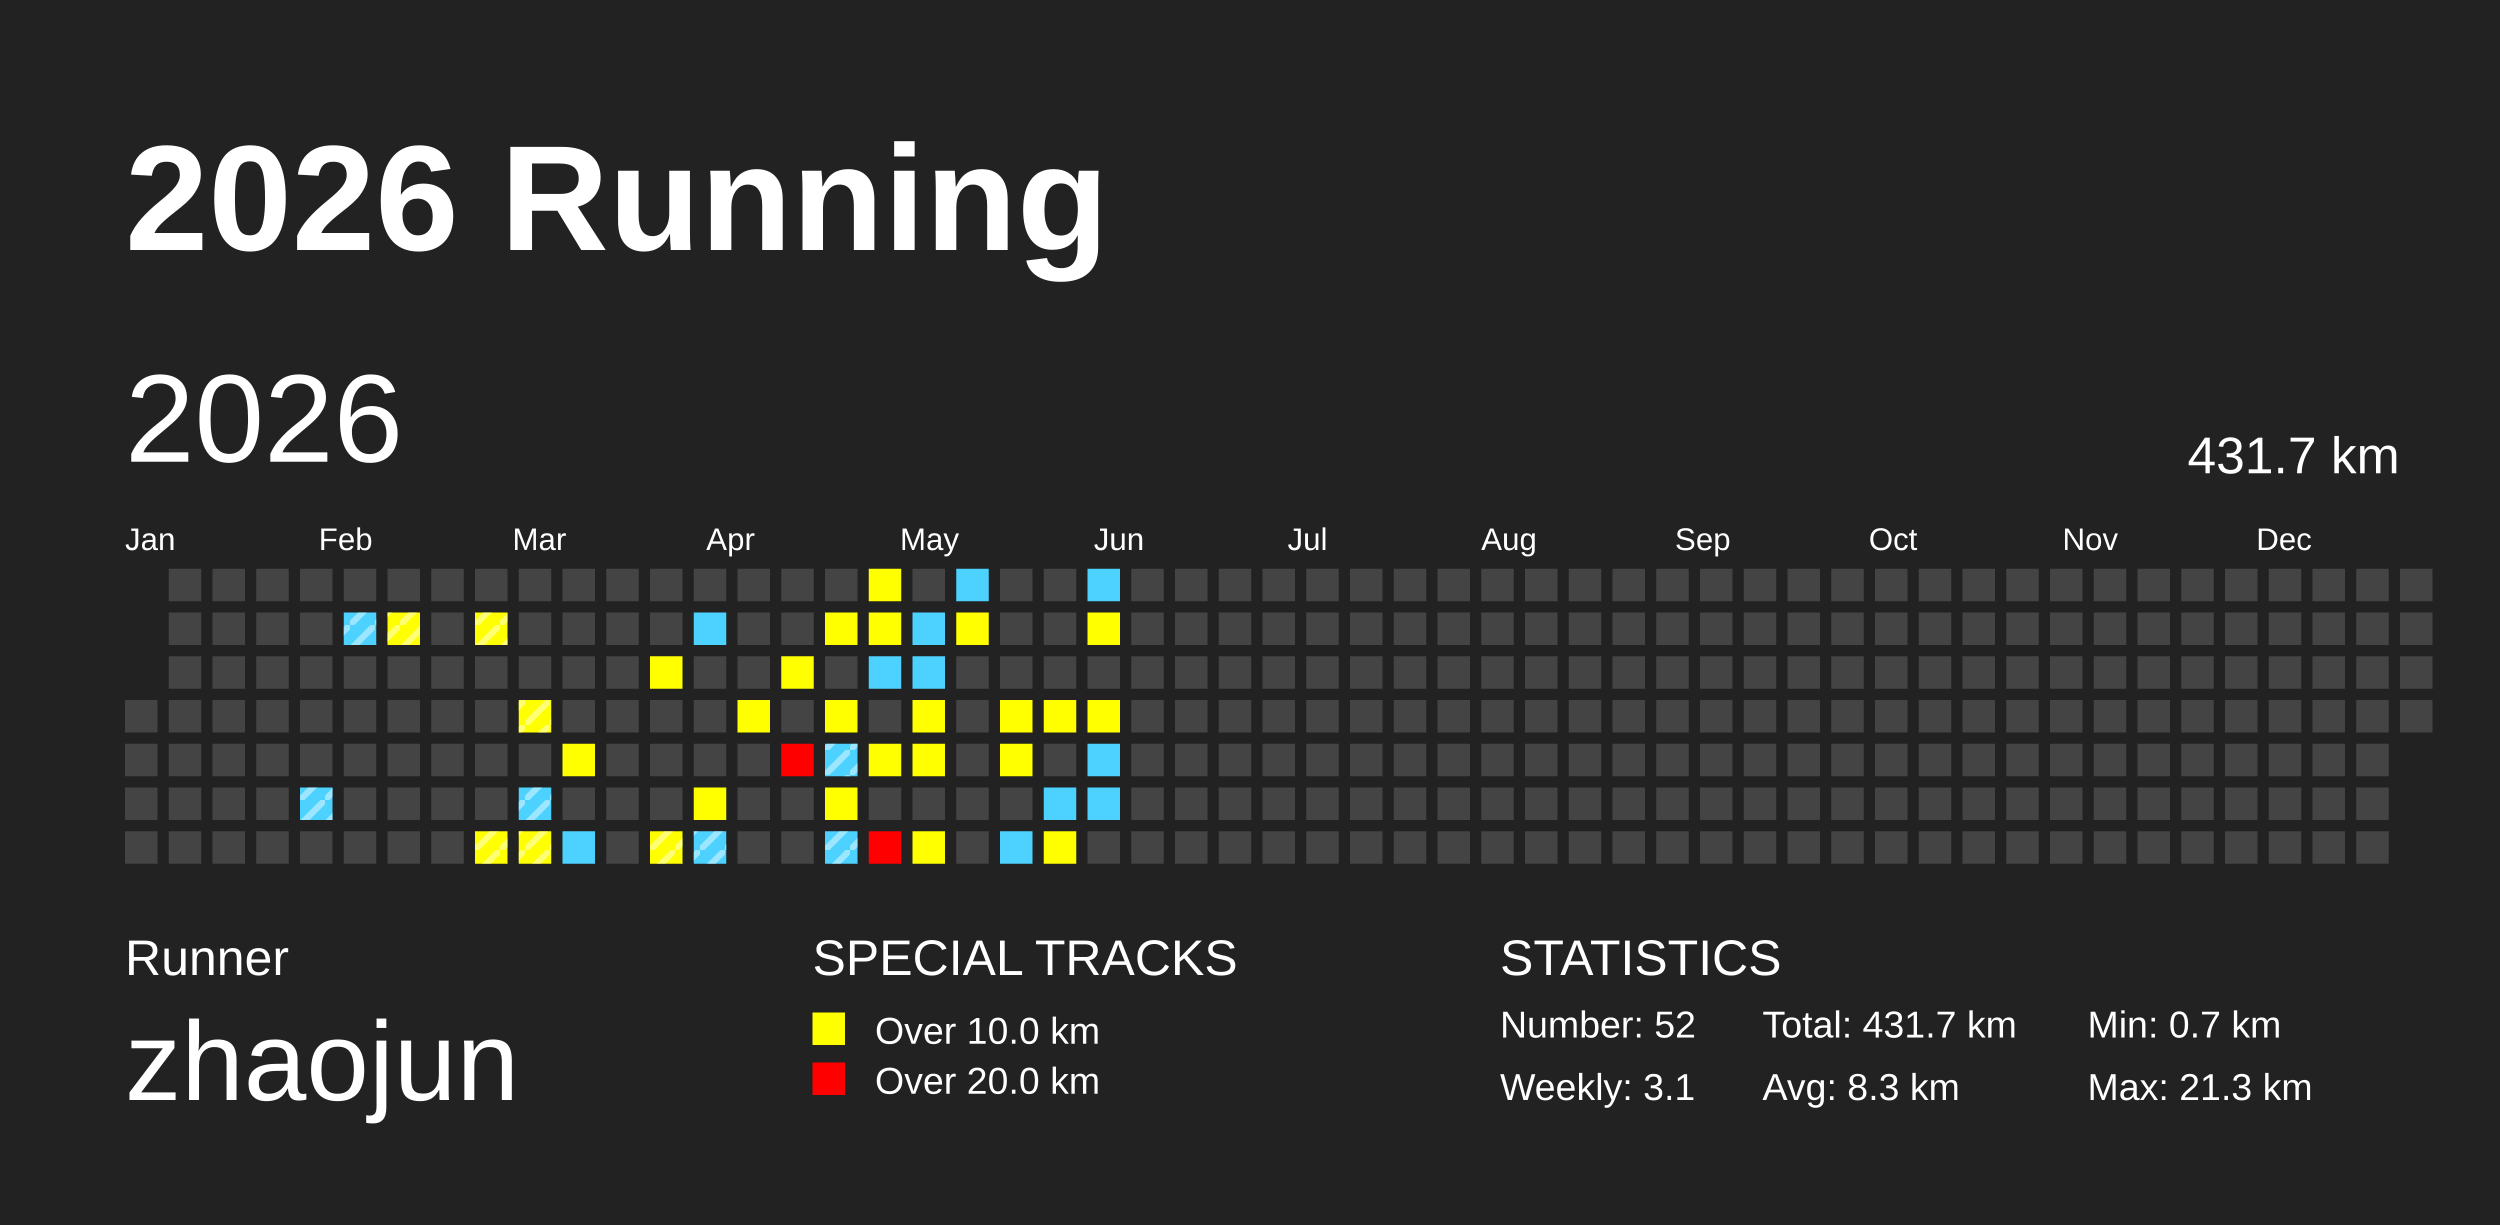
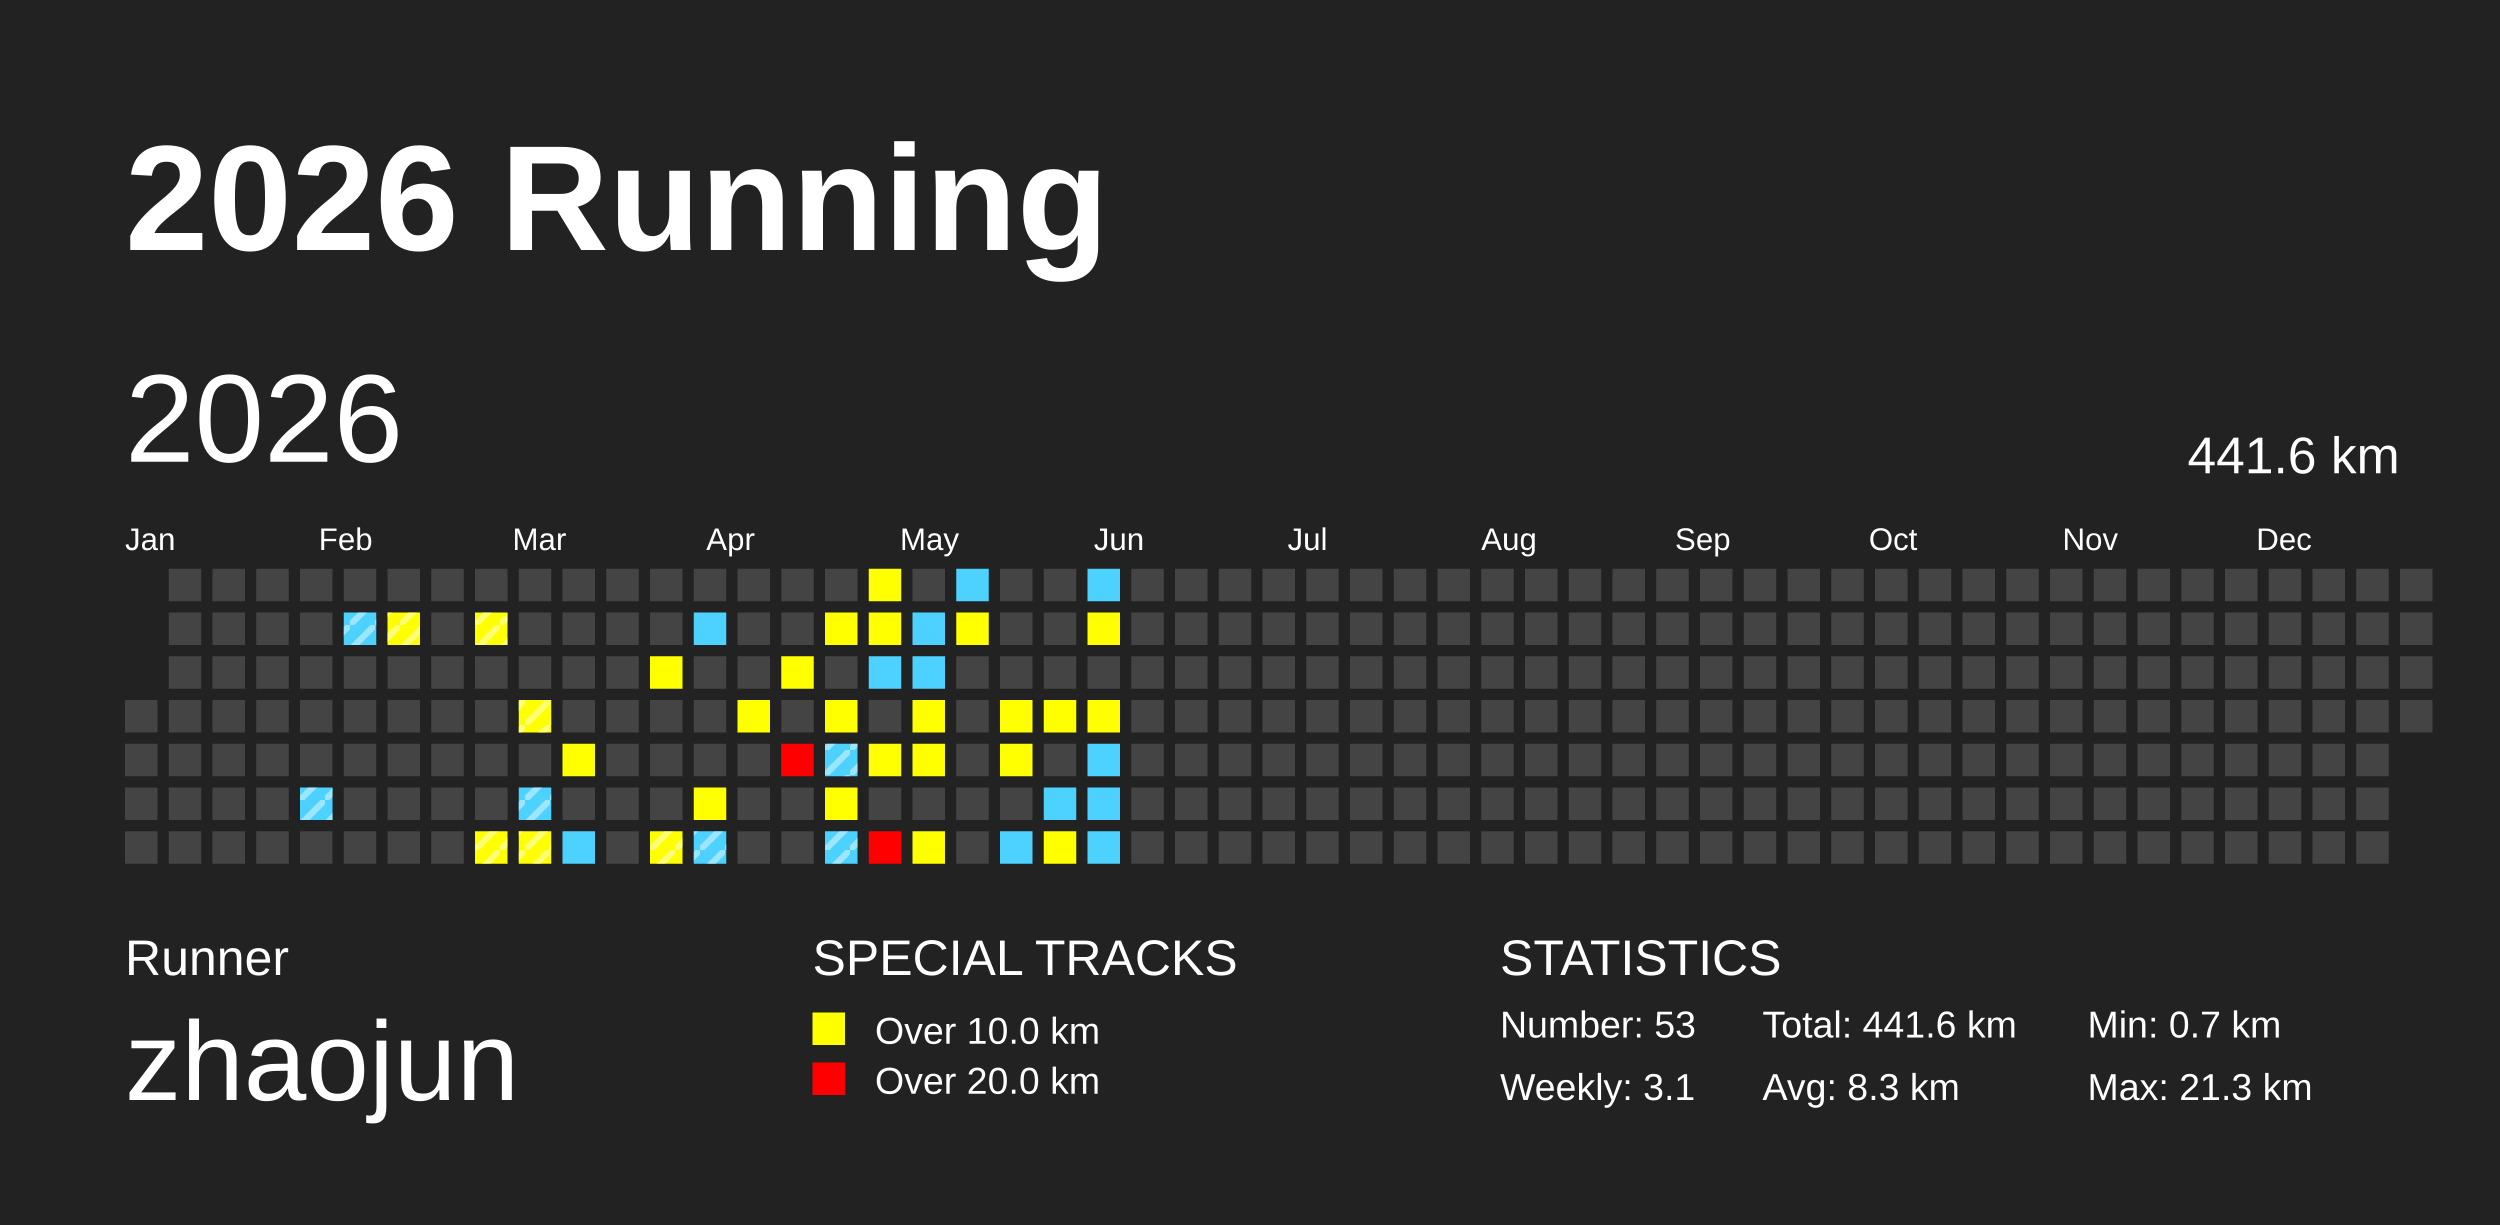
<svg xmlns="http://www.w3.org/2000/svg" baseProfile="full" height="98mm" version="1.1" viewBox="0,0,200,98" width="200mm">
  <defs>
    <pattern height="2" id="indoor-stripe" patternUnits="userSpaceOnUse" width="2">
      <line stroke="white" stroke-opacity="0.45" stroke-width="0.5" x1="0" x2="2" y1="2" y2="0" />
    </pattern>
  </defs>
  <rect fill="#222222" height="98" width="200" x="0" y="0" />
  <text fill="#FFFFFF" style="font-size:12px; font-family:Arial; font-weight:bold;" x="10" y="20">2026 Running</text>
  <text fill="#FFFFFF" style="font-size:4px; font-family:Arial" x="10" y="78">Runner</text>
  <text fill="#FFFFFF" style="font-size:9px; font-family:Arial" x="10" y="88">zhaojun</text>
  <text fill="#FFFFFF" style="font-size:4px; font-family:Arial" x="65" y="78">SPECIAL TRACKS</text>
  <rect fill="yellow" height="2.6" width="2.6" x="65" y="81" />
  <text fill="#FFFFFF" style="font-size:3px; font-family:Arial" x="70" y="83.5">Over 10.0 km</text>
  <rect fill="red" height="2.6" width="2.6" x="65" y="85" />
  <text fill="#FFFFFF" style="font-size:3px; font-family:Arial" x="70" y="87.5">Over 20.0 km</text>
  <text fill="#FFFFFF" style="font-size:4px; font-family:Arial" x="120" y="78">STATISTICS</text>
-   <text fill="#FFFFFF" style="font-size:3px; font-family:Arial" x="120" y="83">Number: 52</text>
+   <text fill="#FFFFFF" style="font-size:3px; font-family:Arial" x="120" y="83">Number: 53</text>
  <text fill="#FFFFFF" style="font-size:3px; font-family:Arial" x="120" y="88">Weekly: 3.1</text>
-   <text fill="#FFFFFF" style="font-size:3px; font-family:Arial" x="141" y="83">Total: 431.7 km</text>
+   <text fill="#FFFFFF" style="font-size:3px; font-family:Arial" x="141" y="83">Total: 441.6 km</text>
  <text fill="#FFFFFF" style="font-size:3px; font-family:Arial" x="141" y="88">Avg: 8.3 km</text>
  <text fill="#FFFFFF" style="font-size:3px; font-family:Arial" x="167" y="83">Min: 0.7 km</text>
  <text fill="#FFFFFF" style="font-size:3px; font-family:Arial" x="167" y="88">Max: 21.3 km</text>
  <text dominant-baseline="hanging" fill="#FFFFFF" style="font-size:10.0px; font-family:Arial;" x="10" y="30">2026</text>
-   <text dominant-baseline="hanging" fill="#FFFFFF" style="font-size:4.125px; font-family:Arial;" x="175" y="35">431.7 km</text>
+   <text dominant-baseline="hanging" fill="#FFFFFF" style="font-size:4.125px; font-family:Arial;" x="175" y="35">441.6 km</text>
  <text fill="#FFFFFF" style="font-size:2.5px; font-family:Arial" x="10.0" y="44">Jan</text>
  <text fill="#FFFFFF" style="font-size:2.5px; font-family:Arial" x="25.5" y="44">Feb</text>
  <text fill="#FFFFFF" style="font-size:2.5px; font-family:Arial" x="41.0" y="44">Mar</text>
  <text fill="#FFFFFF" style="font-size:2.5px; font-family:Arial" x="56.5" y="44">Apr</text>
  <text fill="#FFFFFF" style="font-size:2.5px; font-family:Arial" x="72.0" y="44">May</text>
  <text fill="#FFFFFF" style="font-size:2.5px; font-family:Arial" x="87.5" y="44">Jun</text>
  <text fill="#FFFFFF" style="font-size:2.5px; font-family:Arial" x="103.0" y="44">Jul</text>
  <text fill="#FFFFFF" style="font-size:2.5px; font-family:Arial" x="118.5" y="44">Aug</text>
  <text fill="#FFFFFF" style="font-size:2.5px; font-family:Arial" x="134.0" y="44">Sep</text>
  <text fill="#FFFFFF" style="font-size:2.5px; font-family:Arial" x="149.5" y="44">Oct</text>
  <text fill="#FFFFFF" style="font-size:2.5px; font-family:Arial" x="165.0" y="44">Nov</text>
  <text fill="#FFFFFF" style="font-size:2.5px; font-family:Arial" x="180.5" y="44">Dec</text>
  <rect fill="#444444" height="2.6" width="2.6" x="10.0" y="56.0" />
  <rect fill="#444444" height="2.6" width="2.6" x="10.0" y="59.5" />
  <rect fill="#444444" height="2.6" width="2.6" x="10.0" y="63.0" />
  <rect fill="#444444" height="2.6" width="2.6" x="10.0" y="66.5" />
  <rect fill="#444444" height="2.6" width="2.6" x="13.5" y="45.5" />
  <rect fill="#444444" height="2.6" width="2.6" x="13.5" y="49.0" />
  <rect fill="#444444" height="2.6" width="2.6" x="13.5" y="52.5" />
  <rect fill="#444444" height="2.6" width="2.6" x="13.5" y="56.0" />
  <rect fill="#444444" height="2.6" width="2.6" x="13.5" y="59.5" />
  <rect fill="#444444" height="2.6" width="2.6" x="13.5" y="63.0" />
  <rect fill="#444444" height="2.6" width="2.6" x="13.5" y="66.5" />
  <rect fill="#444444" height="2.6" width="2.6" x="17.0" y="45.5" />
  <rect fill="#444444" height="2.6" width="2.6" x="17.0" y="49.0" />
  <rect fill="#444444" height="2.6" width="2.6" x="17.0" y="52.5" />
  <rect fill="#444444" height="2.6" width="2.6" x="17.0" y="56.0" />
  <rect fill="#444444" height="2.6" width="2.6" x="17.0" y="59.5" />
  <rect fill="#444444" height="2.6" width="2.6" x="17.0" y="63.0" />
  <rect fill="#444444" height="2.6" width="2.6" x="17.0" y="66.5" />
  <rect fill="#444444" height="2.6" width="2.6" x="20.5" y="45.5" />
  <rect fill="#444444" height="2.6" width="2.6" x="20.5" y="49.0" />
  <rect fill="#444444" height="2.6" width="2.6" x="20.5" y="52.5" />
  <rect fill="#444444" height="2.6" width="2.6" x="20.5" y="56.0" />
  <rect fill="#444444" height="2.6" width="2.6" x="20.5" y="59.5" />
  <rect fill="#444444" height="2.6" width="2.6" x="20.5" y="63.0" />
  <rect fill="#444444" height="2.6" width="2.6" x="20.5" y="66.5" />
  <rect fill="#444444" height="2.6" width="2.6" x="24.0" y="45.5" />
  <rect fill="#444444" height="2.6" width="2.6" x="24.0" y="49.0" />
  <rect fill="#444444" height="2.6" width="2.6" x="24.0" y="52.5" />
  <rect fill="#444444" height="2.6" width="2.6" x="24.0" y="56.0" />
  <rect fill="#444444" height="2.6" width="2.6" x="24.0" y="59.5" />
  <rect fill="#4dd2ff" height="2.6" width="2.6" x="24.0" y="63.0" />
  <rect fill="url(#indoor-stripe)" height="2.6" style="pointer-events: none;" width="2.6" x="24.0" y="63.0" />
  <rect fill="#444444" height="2.6" width="2.6" x="24.0" y="66.5" />
  <rect fill="#444444" height="2.6" width="2.6" x="27.5" y="45.5" />
  <rect fill="#4dd2ff" height="2.6" width="2.6" x="27.5" y="49.0" />
  <rect fill="url(#indoor-stripe)" height="2.6" style="pointer-events: none;" width="2.6" x="27.5" y="49.0" />
  <rect fill="#444444" height="2.6" width="2.6" x="27.5" y="52.5" />
  <rect fill="#444444" height="2.6" width="2.6" x="27.5" y="56.0" />
  <rect fill="#444444" height="2.6" width="2.6" x="27.5" y="59.5" />
  <rect fill="#444444" height="2.6" width="2.6" x="27.5" y="63.0" />
  <rect fill="#444444" height="2.6" width="2.6" x="27.5" y="66.5" />
  <rect fill="#444444" height="2.6" width="2.6" x="31.0" y="45.5" />
  <rect fill="yellow" height="2.6" width="2.6" x="31.0" y="49.0" />
  <rect fill="url(#indoor-stripe)" height="2.6" style="pointer-events: none;" width="2.6" x="31.0" y="49.0" />
  <rect fill="#444444" height="2.6" width="2.6" x="31.0" y="52.5" />
  <rect fill="#444444" height="2.6" width="2.6" x="31.0" y="56.0" />
  <rect fill="#444444" height="2.6" width="2.6" x="31.0" y="59.5" />
  <rect fill="#444444" height="2.6" width="2.6" x="31.0" y="63.0" />
  <rect fill="#444444" height="2.6" width="2.6" x="31.0" y="66.5" />
  <rect fill="#444444" height="2.6" width="2.6" x="34.5" y="45.5" />
  <rect fill="#444444" height="2.6" width="2.6" x="34.5" y="49.0" />
  <rect fill="#444444" height="2.6" width="2.6" x="34.5" y="52.5" />
  <rect fill="#444444" height="2.6" width="2.6" x="34.5" y="56.0" />
  <rect fill="#444444" height="2.6" width="2.6" x="34.5" y="59.5" />
  <rect fill="#444444" height="2.6" width="2.6" x="34.5" y="63.0" />
  <rect fill="#444444" height="2.6" width="2.6" x="34.5" y="66.5" />
  <rect fill="#444444" height="2.6" width="2.6" x="38.0" y="45.5" />
  <rect fill="yellow" height="2.6" width="2.6" x="38.0" y="49.0" />
  <rect fill="url(#indoor-stripe)" height="2.6" style="pointer-events: none;" width="2.6" x="38.0" y="49.0" />
  <rect fill="#444444" height="2.6" width="2.6" x="38.0" y="52.5" />
  <rect fill="#444444" height="2.6" width="2.6" x="38.0" y="56.0" />
  <rect fill="#444444" height="2.6" width="2.6" x="38.0" y="59.5" />
  <rect fill="#444444" height="2.6" width="2.6" x="38.0" y="63.0" />
  <rect fill="yellow" height="2.6" width="2.6" x="38.0" y="66.5" />
  <rect fill="url(#indoor-stripe)" height="2.6" style="pointer-events: none;" width="2.6" x="38.0" y="66.5" />
  <rect fill="#444444" height="2.6" width="2.6" x="41.5" y="45.5" />
  <rect fill="#444444" height="2.6" width="2.6" x="41.5" y="49.0" />
  <rect fill="#444444" height="2.6" width="2.6" x="41.5" y="52.5" />
  <rect fill="yellow" height="2.6" width="2.6" x="41.5" y="56.0" />
  <rect fill="url(#indoor-stripe)" height="2.6" style="pointer-events: none;" width="2.6" x="41.5" y="56.0" />
  <rect fill="#444444" height="2.6" width="2.6" x="41.5" y="59.5" />
  <rect fill="#4dd2ff" height="2.6" width="2.6" x="41.5" y="63.0" />
  <rect fill="url(#indoor-stripe)" height="2.6" style="pointer-events: none;" width="2.6" x="41.5" y="63.0" />
  <rect fill="yellow" height="2.6" width="2.6" x="41.5" y="66.5" />
  <rect fill="url(#indoor-stripe)" height="2.6" style="pointer-events: none;" width="2.6" x="41.5" y="66.5" />
  <rect fill="#444444" height="2.6" width="2.6" x="45.0" y="45.5" />
  <rect fill="#444444" height="2.6" width="2.6" x="45.0" y="49.0" />
  <rect fill="#444444" height="2.6" width="2.6" x="45.0" y="52.5" />
  <rect fill="#444444" height="2.6" width="2.6" x="45.0" y="56.0" />
  <rect fill="yellow" height="2.6" width="2.6" x="45.0" y="59.5" />
  <rect fill="#444444" height="2.6" width="2.6" x="45.0" y="63.0" />
  <rect fill="#4dd2ff" height="2.6" width="2.6" x="45.0" y="66.5" />
  <rect fill="#444444" height="2.6" width="2.6" x="48.5" y="45.5" />
  <rect fill="#444444" height="2.6" width="2.6" x="48.5" y="49.0" />
  <rect fill="#444444" height="2.6" width="2.6" x="48.5" y="52.5" />
  <rect fill="#444444" height="2.6" width="2.6" x="48.5" y="56.0" />
  <rect fill="#444444" height="2.6" width="2.6" x="48.5" y="59.5" />
  <rect fill="#444444" height="2.6" width="2.6" x="48.5" y="63.0" />
  <rect fill="#444444" height="2.6" width="2.6" x="48.5" y="66.5" />
  <rect fill="#444444" height="2.6" width="2.6" x="52.0" y="45.5" />
  <rect fill="#444444" height="2.6" width="2.6" x="52.0" y="49.0" />
  <rect fill="yellow" height="2.6" width="2.6" x="52.0" y="52.5" />
  <rect fill="#444444" height="2.6" width="2.6" x="52.0" y="56.0" />
  <rect fill="#444444" height="2.6" width="2.6" x="52.0" y="59.5" />
  <rect fill="#444444" height="2.6" width="2.6" x="52.0" y="63.0" />
  <rect fill="yellow" height="2.6" width="2.6" x="52.0" y="66.5" />
  <rect fill="url(#indoor-stripe)" height="2.6" style="pointer-events: none;" width="2.6" x="52.0" y="66.5" />
  <rect fill="#444444" height="2.6" width="2.6" x="55.5" y="45.5" />
  <rect fill="#4dd2ff" height="2.6" width="2.6" x="55.5" y="49.0" />
  <rect fill="#444444" height="2.6" width="2.6" x="55.5" y="52.5" />
  <rect fill="#444444" height="2.6" width="2.6" x="55.5" y="56.0" />
  <rect fill="#444444" height="2.6" width="2.6" x="55.5" y="59.5" />
  <rect fill="yellow" height="2.6" width="2.6" x="55.5" y="63.0" />
  <rect fill="#4dd2ff" height="2.6" width="2.6" x="55.5" y="66.5" />
  <rect fill="url(#indoor-stripe)" height="2.6" style="pointer-events: none;" width="2.6" x="55.5" y="66.5" />
  <rect fill="#444444" height="2.6" width="2.6" x="59.0" y="45.5" />
  <rect fill="#444444" height="2.6" width="2.6" x="59.0" y="49.0" />
  <rect fill="#444444" height="2.6" width="2.6" x="59.0" y="52.5" />
  <rect fill="yellow" height="2.6" width="2.6" x="59.0" y="56.0" />
  <rect fill="#444444" height="2.6" width="2.6" x="59.0" y="59.5" />
  <rect fill="#444444" height="2.6" width="2.6" x="59.0" y="63.0" />
  <rect fill="#444444" height="2.6" width="2.6" x="59.0" y="66.5" />
  <rect fill="#444444" height="2.6" width="2.6" x="62.5" y="45.5" />
  <rect fill="#444444" height="2.6" width="2.6" x="62.5" y="49.0" />
  <rect fill="yellow" height="2.6" width="2.6" x="62.5" y="52.5" />
  <rect fill="#444444" height="2.6" width="2.6" x="62.5" y="56.0" />
  <rect fill="red" height="2.6" width="2.6" x="62.5" y="59.5" />
  <rect fill="#444444" height="2.6" width="2.6" x="62.5" y="63.0" />
  <rect fill="#444444" height="2.6" width="2.6" x="62.5" y="66.5" />
  <rect fill="#444444" height="2.6" width="2.6" x="66.0" y="45.5" />
  <rect fill="yellow" height="2.6" width="2.6" x="66.0" y="49.0" />
  <rect fill="#444444" height="2.6" width="2.6" x="66.0" y="52.5" />
  <rect fill="yellow" height="2.6" width="2.6" x="66.0" y="56.0" />
  <rect fill="#4dd2ff" height="2.6" width="2.6" x="66.0" y="59.5" />
  <rect fill="url(#indoor-stripe)" height="2.6" style="pointer-events: none;" width="2.6" x="66.0" y="59.5" />
  <rect fill="yellow" height="2.6" width="2.6" x="66.0" y="63.0" />
  <rect fill="#4dd2ff" height="2.6" width="2.6" x="66.0" y="66.5" />
  <rect fill="url(#indoor-stripe)" height="2.6" style="pointer-events: none;" width="2.6" x="66.0" y="66.5" />
  <rect fill="yellow" height="2.6" width="2.6" x="69.5" y="45.5" />
  <rect fill="yellow" height="2.6" width="2.6" x="69.5" y="49.0" />
  <rect fill="#4dd2ff" height="2.6" width="2.6" x="69.5" y="52.5" />
  <rect fill="#444444" height="2.6" width="2.6" x="69.5" y="56.0" />
  <rect fill="yellow" height="2.6" width="2.6" x="69.5" y="59.5" />
  <rect fill="#444444" height="2.6" width="2.6" x="69.5" y="63.0" />
  <rect fill="red" height="2.6" width="2.6" x="69.5" y="66.5" />
  <rect fill="#444444" height="2.6" width="2.6" x="73.0" y="45.5" />
  <rect fill="#4dd2ff" height="2.6" width="2.6" x="73.0" y="49.0" />
  <rect fill="#4dd2ff" height="2.6" width="2.6" x="73.0" y="52.5" />
  <rect fill="yellow" height="2.6" width="2.6" x="73.0" y="56.0" />
  <rect fill="yellow" height="2.6" width="2.6" x="73.0" y="59.5" />
  <rect fill="#444444" height="2.6" width="2.6" x="73.0" y="63.0" />
  <rect fill="yellow" height="2.6" width="2.6" x="73.0" y="66.5" />
  <rect fill="#4dd2ff" height="2.6" width="2.6" x="76.5" y="45.5" />
  <rect fill="yellow" height="2.6" width="2.6" x="76.5" y="49.0" />
  <rect fill="#444444" height="2.6" width="2.6" x="76.5" y="52.5" />
  <rect fill="#444444" height="2.6" width="2.6" x="76.5" y="56.0" />
  <rect fill="#444444" height="2.6" width="2.6" x="76.5" y="59.5" />
  <rect fill="#444444" height="2.6" width="2.6" x="76.5" y="63.0" />
  <rect fill="#444444" height="2.6" width="2.6" x="76.5" y="66.5" />
  <rect fill="#444444" height="2.6" width="2.6" x="80.0" y="45.5" />
  <rect fill="#444444" height="2.6" width="2.6" x="80.0" y="49.0" />
  <rect fill="#444444" height="2.6" width="2.6" x="80.0" y="52.5" />
  <rect fill="yellow" height="2.6" width="2.6" x="80.0" y="56.0" />
  <rect fill="yellow" height="2.6" width="2.6" x="80.0" y="59.5" />
  <rect fill="#444444" height="2.6" width="2.6" x="80.0" y="63.0" />
  <rect fill="#4dd2ff" height="2.6" width="2.6" x="80.0" y="66.5" />
  <rect fill="#444444" height="2.6" width="2.6" x="83.5" y="45.5" />
  <rect fill="#444444" height="2.6" width="2.6" x="83.5" y="49.0" />
  <rect fill="#444444" height="2.6" width="2.6" x="83.5" y="52.5" />
  <rect fill="yellow" height="2.6" width="2.6" x="83.5" y="56.0" />
  <rect fill="#444444" height="2.6" width="2.6" x="83.5" y="59.5" />
  <rect fill="#4dd2ff" height="2.6" width="2.6" x="83.5" y="63.0" />
  <rect fill="yellow" height="2.6" width="2.6" x="83.5" y="66.5" />
  <rect fill="#4dd2ff" height="2.6" width="2.6" x="87.0" y="45.5" />
  <rect fill="yellow" height="2.6" width="2.6" x="87.0" y="49.0" />
  <rect fill="#444444" height="2.6" width="2.6" x="87.0" y="52.5" />
  <rect fill="yellow" height="2.6" width="2.6" x="87.0" y="56.0" />
  <rect fill="#4dd2ff" height="2.6" width="2.6" x="87.0" y="59.5" />
  <rect fill="#4dd2ff" height="2.6" width="2.6" x="87.0" y="63.0" />
-   <rect fill="#444444" height="2.6" width="2.6" x="87.0" y="66.5" />
+   <rect fill="#4dd2ff" height="2.6" width="2.6" x="87.0" y="66.5" />
  <rect fill="#444444" height="2.6" width="2.6" x="90.5" y="45.5" />
  <rect fill="#444444" height="2.6" width="2.6" x="90.5" y="49.0" />
  <rect fill="#444444" height="2.6" width="2.6" x="90.5" y="52.5" />
  <rect fill="#444444" height="2.6" width="2.6" x="90.5" y="56.0" />
  <rect fill="#444444" height="2.6" width="2.6" x="90.5" y="59.5" />
  <rect fill="#444444" height="2.6" width="2.6" x="90.5" y="63.0" />
  <rect fill="#444444" height="2.6" width="2.6" x="90.5" y="66.5" />
  <rect fill="#444444" height="2.6" width="2.6" x="94.0" y="45.5" />
  <rect fill="#444444" height="2.6" width="2.6" x="94.0" y="49.0" />
  <rect fill="#444444" height="2.6" width="2.6" x="94.0" y="52.5" />
  <rect fill="#444444" height="2.6" width="2.6" x="94.0" y="56.0" />
  <rect fill="#444444" height="2.6" width="2.6" x="94.0" y="59.5" />
  <rect fill="#444444" height="2.6" width="2.6" x="94.0" y="63.0" />
  <rect fill="#444444" height="2.6" width="2.6" x="94.0" y="66.5" />
  <rect fill="#444444" height="2.6" width="2.6" x="97.5" y="45.5" />
  <rect fill="#444444" height="2.6" width="2.6" x="97.5" y="49.0" />
  <rect fill="#444444" height="2.6" width="2.6" x="97.5" y="52.5" />
  <rect fill="#444444" height="2.6" width="2.6" x="97.5" y="56.0" />
  <rect fill="#444444" height="2.6" width="2.6" x="97.5" y="59.5" />
  <rect fill="#444444" height="2.6" width="2.6" x="97.5" y="63.0" />
  <rect fill="#444444" height="2.6" width="2.6" x="97.5" y="66.5" />
  <rect fill="#444444" height="2.6" width="2.6" x="101.0" y="45.5" />
  <rect fill="#444444" height="2.6" width="2.6" x="101.0" y="49.0" />
  <rect fill="#444444" height="2.6" width="2.6" x="101.0" y="52.5" />
  <rect fill="#444444" height="2.6" width="2.6" x="101.0" y="56.0" />
  <rect fill="#444444" height="2.6" width="2.6" x="101.0" y="59.5" />
  <rect fill="#444444" height="2.6" width="2.6" x="101.0" y="63.0" />
  <rect fill="#444444" height="2.6" width="2.6" x="101.0" y="66.5" />
  <rect fill="#444444" height="2.6" width="2.6" x="104.5" y="45.5" />
  <rect fill="#444444" height="2.6" width="2.6" x="104.5" y="49.0" />
  <rect fill="#444444" height="2.6" width="2.6" x="104.5" y="52.5" />
  <rect fill="#444444" height="2.6" width="2.6" x="104.5" y="56.0" />
  <rect fill="#444444" height="2.6" width="2.6" x="104.5" y="59.5" />
  <rect fill="#444444" height="2.6" width="2.6" x="104.5" y="63.0" />
  <rect fill="#444444" height="2.6" width="2.6" x="104.5" y="66.5" />
  <rect fill="#444444" height="2.6" width="2.6" x="108.0" y="45.5" />
  <rect fill="#444444" height="2.6" width="2.6" x="108.0" y="49.0" />
  <rect fill="#444444" height="2.6" width="2.6" x="108.0" y="52.5" />
  <rect fill="#444444" height="2.6" width="2.6" x="108.0" y="56.0" />
  <rect fill="#444444" height="2.6" width="2.6" x="108.0" y="59.5" />
  <rect fill="#444444" height="2.6" width="2.6" x="108.0" y="63.0" />
  <rect fill="#444444" height="2.6" width="2.6" x="108.0" y="66.5" />
  <rect fill="#444444" height="2.6" width="2.6" x="111.5" y="45.5" />
  <rect fill="#444444" height="2.6" width="2.6" x="111.5" y="49.0" />
  <rect fill="#444444" height="2.6" width="2.6" x="111.5" y="52.5" />
  <rect fill="#444444" height="2.6" width="2.6" x="111.5" y="56.0" />
  <rect fill="#444444" height="2.6" width="2.6" x="111.5" y="59.5" />
  <rect fill="#444444" height="2.6" width="2.6" x="111.5" y="63.0" />
  <rect fill="#444444" height="2.6" width="2.6" x="111.5" y="66.5" />
  <rect fill="#444444" height="2.6" width="2.6" x="115.0" y="45.5" />
  <rect fill="#444444" height="2.6" width="2.6" x="115.0" y="49.0" />
  <rect fill="#444444" height="2.6" width="2.6" x="115.0" y="52.5" />
  <rect fill="#444444" height="2.6" width="2.6" x="115.0" y="56.0" />
  <rect fill="#444444" height="2.6" width="2.6" x="115.0" y="59.5" />
  <rect fill="#444444" height="2.6" width="2.6" x="115.0" y="63.0" />
  <rect fill="#444444" height="2.6" width="2.6" x="115.0" y="66.5" />
  <rect fill="#444444" height="2.6" width="2.6" x="118.5" y="45.5" />
  <rect fill="#444444" height="2.6" width="2.6" x="118.5" y="49.0" />
  <rect fill="#444444" height="2.6" width="2.6" x="118.5" y="52.5" />
  <rect fill="#444444" height="2.6" width="2.6" x="118.5" y="56.0" />
  <rect fill="#444444" height="2.6" width="2.6" x="118.5" y="59.5" />
  <rect fill="#444444" height="2.6" width="2.6" x="118.5" y="63.0" />
  <rect fill="#444444" height="2.6" width="2.6" x="118.5" y="66.5" />
  <rect fill="#444444" height="2.6" width="2.6" x="122.0" y="45.5" />
  <rect fill="#444444" height="2.6" width="2.6" x="122.0" y="49.0" />
  <rect fill="#444444" height="2.6" width="2.6" x="122.0" y="52.5" />
  <rect fill="#444444" height="2.6" width="2.6" x="122.0" y="56.0" />
  <rect fill="#444444" height="2.6" width="2.6" x="122.0" y="59.5" />
  <rect fill="#444444" height="2.6" width="2.6" x="122.0" y="63.0" />
  <rect fill="#444444" height="2.6" width="2.6" x="122.0" y="66.5" />
  <rect fill="#444444" height="2.6" width="2.6" x="125.5" y="45.5" />
  <rect fill="#444444" height="2.6" width="2.6" x="125.5" y="49.0" />
  <rect fill="#444444" height="2.6" width="2.6" x="125.5" y="52.5" />
  <rect fill="#444444" height="2.6" width="2.6" x="125.5" y="56.0" />
  <rect fill="#444444" height="2.6" width="2.6" x="125.5" y="59.5" />
  <rect fill="#444444" height="2.6" width="2.6" x="125.5" y="63.0" />
  <rect fill="#444444" height="2.6" width="2.6" x="125.5" y="66.5" />
  <rect fill="#444444" height="2.6" width="2.6" x="129.0" y="45.5" />
  <rect fill="#444444" height="2.6" width="2.6" x="129.0" y="49.0" />
  <rect fill="#444444" height="2.6" width="2.6" x="129.0" y="52.5" />
  <rect fill="#444444" height="2.6" width="2.6" x="129.0" y="56.0" />
  <rect fill="#444444" height="2.6" width="2.6" x="129.0" y="59.5" />
  <rect fill="#444444" height="2.6" width="2.6" x="129.0" y="63.0" />
  <rect fill="#444444" height="2.6" width="2.6" x="129.0" y="66.5" />
  <rect fill="#444444" height="2.6" width="2.6" x="132.5" y="45.5" />
  <rect fill="#444444" height="2.6" width="2.6" x="132.5" y="49.0" />
  <rect fill="#444444" height="2.6" width="2.6" x="132.5" y="52.5" />
  <rect fill="#444444" height="2.6" width="2.6" x="132.5" y="56.0" />
  <rect fill="#444444" height="2.6" width="2.6" x="132.5" y="59.5" />
  <rect fill="#444444" height="2.6" width="2.6" x="132.5" y="63.0" />
  <rect fill="#444444" height="2.6" width="2.6" x="132.5" y="66.5" />
  <rect fill="#444444" height="2.6" width="2.6" x="136.0" y="45.5" />
  <rect fill="#444444" height="2.6" width="2.6" x="136.0" y="49.0" />
  <rect fill="#444444" height="2.6" width="2.6" x="136.0" y="52.5" />
  <rect fill="#444444" height="2.6" width="2.6" x="136.0" y="56.0" />
  <rect fill="#444444" height="2.6" width="2.6" x="136.0" y="59.5" />
  <rect fill="#444444" height="2.6" width="2.6" x="136.0" y="63.0" />
  <rect fill="#444444" height="2.6" width="2.6" x="136.0" y="66.5" />
  <rect fill="#444444" height="2.6" width="2.6" x="139.5" y="45.5" />
  <rect fill="#444444" height="2.6" width="2.6" x="139.5" y="49.0" />
  <rect fill="#444444" height="2.6" width="2.6" x="139.5" y="52.5" />
  <rect fill="#444444" height="2.6" width="2.6" x="139.5" y="56.0" />
  <rect fill="#444444" height="2.6" width="2.6" x="139.5" y="59.5" />
  <rect fill="#444444" height="2.6" width="2.6" x="139.5" y="63.0" />
  <rect fill="#444444" height="2.6" width="2.6" x="139.5" y="66.5" />
  <rect fill="#444444" height="2.6" width="2.6" x="143.0" y="45.5" />
  <rect fill="#444444" height="2.6" width="2.6" x="143.0" y="49.0" />
  <rect fill="#444444" height="2.6" width="2.6" x="143.0" y="52.5" />
  <rect fill="#444444" height="2.6" width="2.6" x="143.0" y="56.0" />
  <rect fill="#444444" height="2.6" width="2.6" x="143.0" y="59.5" />
  <rect fill="#444444" height="2.6" width="2.6" x="143.0" y="63.0" />
  <rect fill="#444444" height="2.6" width="2.6" x="143.0" y="66.5" />
  <rect fill="#444444" height="2.6" width="2.6" x="146.5" y="45.5" />
  <rect fill="#444444" height="2.6" width="2.6" x="146.5" y="49.0" />
  <rect fill="#444444" height="2.6" width="2.6" x="146.5" y="52.5" />
  <rect fill="#444444" height="2.6" width="2.6" x="146.5" y="56.0" />
  <rect fill="#444444" height="2.6" width="2.6" x="146.5" y="59.5" />
  <rect fill="#444444" height="2.6" width="2.6" x="146.5" y="63.0" />
  <rect fill="#444444" height="2.6" width="2.6" x="146.5" y="66.5" />
  <rect fill="#444444" height="2.6" width="2.6" x="150.0" y="45.5" />
  <rect fill="#444444" height="2.6" width="2.6" x="150.0" y="49.0" />
  <rect fill="#444444" height="2.6" width="2.6" x="150.0" y="52.5" />
  <rect fill="#444444" height="2.6" width="2.6" x="150.0" y="56.0" />
  <rect fill="#444444" height="2.6" width="2.6" x="150.0" y="59.5" />
  <rect fill="#444444" height="2.6" width="2.6" x="150.0" y="63.0" />
  <rect fill="#444444" height="2.6" width="2.6" x="150.0" y="66.5" />
  <rect fill="#444444" height="2.6" width="2.6" x="153.5" y="45.5" />
  <rect fill="#444444" height="2.6" width="2.6" x="153.5" y="49.0" />
  <rect fill="#444444" height="2.6" width="2.6" x="153.5" y="52.5" />
  <rect fill="#444444" height="2.6" width="2.6" x="153.5" y="56.0" />
  <rect fill="#444444" height="2.6" width="2.6" x="153.5" y="59.5" />
  <rect fill="#444444" height="2.6" width="2.6" x="153.5" y="63.0" />
  <rect fill="#444444" height="2.6" width="2.6" x="153.5" y="66.5" />
  <rect fill="#444444" height="2.6" width="2.6" x="157.0" y="45.5" />
  <rect fill="#444444" height="2.6" width="2.6" x="157.0" y="49.0" />
  <rect fill="#444444" height="2.6" width="2.6" x="157.0" y="52.5" />
  <rect fill="#444444" height="2.6" width="2.6" x="157.0" y="56.0" />
  <rect fill="#444444" height="2.6" width="2.6" x="157.0" y="59.5" />
  <rect fill="#444444" height="2.6" width="2.6" x="157.0" y="63.0" />
  <rect fill="#444444" height="2.6" width="2.6" x="157.0" y="66.5" />
  <rect fill="#444444" height="2.6" width="2.6" x="160.5" y="45.5" />
  <rect fill="#444444" height="2.6" width="2.6" x="160.5" y="49.0" />
  <rect fill="#444444" height="2.6" width="2.6" x="160.5" y="52.5" />
  <rect fill="#444444" height="2.6" width="2.6" x="160.5" y="56.0" />
  <rect fill="#444444" height="2.6" width="2.6" x="160.5" y="59.5" />
  <rect fill="#444444" height="2.6" width="2.6" x="160.5" y="63.0" />
  <rect fill="#444444" height="2.6" width="2.6" x="160.5" y="66.5" />
  <rect fill="#444444" height="2.6" width="2.6" x="164.0" y="45.5" />
  <rect fill="#444444" height="2.6" width="2.6" x="164.0" y="49.0" />
  <rect fill="#444444" height="2.6" width="2.6" x="164.0" y="52.5" />
  <rect fill="#444444" height="2.6" width="2.6" x="164.0" y="56.0" />
  <rect fill="#444444" height="2.6" width="2.6" x="164.0" y="59.5" />
  <rect fill="#444444" height="2.6" width="2.6" x="164.0" y="63.0" />
  <rect fill="#444444" height="2.6" width="2.6" x="164.0" y="66.5" />
  <rect fill="#444444" height="2.6" width="2.6" x="167.5" y="45.5" />
  <rect fill="#444444" height="2.6" width="2.6" x="167.5" y="49.0" />
  <rect fill="#444444" height="2.6" width="2.6" x="167.5" y="52.5" />
  <rect fill="#444444" height="2.6" width="2.6" x="167.5" y="56.0" />
  <rect fill="#444444" height="2.6" width="2.6" x="167.5" y="59.5" />
  <rect fill="#444444" height="2.6" width="2.6" x="167.5" y="63.0" />
  <rect fill="#444444" height="2.6" width="2.6" x="167.5" y="66.5" />
  <rect fill="#444444" height="2.6" width="2.6" x="171.0" y="45.5" />
  <rect fill="#444444" height="2.6" width="2.6" x="171.0" y="49.0" />
  <rect fill="#444444" height="2.6" width="2.6" x="171.0" y="52.5" />
  <rect fill="#444444" height="2.6" width="2.6" x="171.0" y="56.0" />
  <rect fill="#444444" height="2.6" width="2.6" x="171.0" y="59.5" />
  <rect fill="#444444" height="2.6" width="2.6" x="171.0" y="63.0" />
  <rect fill="#444444" height="2.6" width="2.6" x="171.0" y="66.5" />
  <rect fill="#444444" height="2.6" width="2.6" x="174.5" y="45.5" />
  <rect fill="#444444" height="2.6" width="2.6" x="174.5" y="49.0" />
  <rect fill="#444444" height="2.6" width="2.6" x="174.5" y="52.5" />
  <rect fill="#444444" height="2.6" width="2.6" x="174.5" y="56.0" />
  <rect fill="#444444" height="2.6" width="2.6" x="174.5" y="59.5" />
  <rect fill="#444444" height="2.6" width="2.6" x="174.5" y="63.0" />
  <rect fill="#444444" height="2.6" width="2.6" x="174.5" y="66.5" />
  <rect fill="#444444" height="2.6" width="2.6" x="178.0" y="45.5" />
  <rect fill="#444444" height="2.6" width="2.6" x="178.0" y="49.0" />
  <rect fill="#444444" height="2.6" width="2.6" x="178.0" y="52.5" />
  <rect fill="#444444" height="2.6" width="2.6" x="178.0" y="56.0" />
  <rect fill="#444444" height="2.6" width="2.6" x="178.0" y="59.5" />
  <rect fill="#444444" height="2.6" width="2.6" x="178.0" y="63.0" />
  <rect fill="#444444" height="2.6" width="2.6" x="178.0" y="66.5" />
  <rect fill="#444444" height="2.6" width="2.6" x="181.5" y="45.5" />
  <rect fill="#444444" height="2.6" width="2.6" x="181.5" y="49.0" />
  <rect fill="#444444" height="2.6" width="2.6" x="181.5" y="52.5" />
  <rect fill="#444444" height="2.6" width="2.6" x="181.5" y="56.0" />
  <rect fill="#444444" height="2.6" width="2.6" x="181.5" y="59.5" />
  <rect fill="#444444" height="2.6" width="2.6" x="181.5" y="63.0" />
  <rect fill="#444444" height="2.6" width="2.6" x="181.5" y="66.5" />
  <rect fill="#444444" height="2.6" width="2.6" x="185.0" y="45.5" />
  <rect fill="#444444" height="2.6" width="2.6" x="185.0" y="49.0" />
  <rect fill="#444444" height="2.6" width="2.6" x="185.0" y="52.5" />
  <rect fill="#444444" height="2.6" width="2.6" x="185.0" y="56.0" />
  <rect fill="#444444" height="2.6" width="2.6" x="185.0" y="59.5" />
  <rect fill="#444444" height="2.6" width="2.6" x="185.0" y="63.0" />
  <rect fill="#444444" height="2.6" width="2.6" x="185.0" y="66.5" />
  <rect fill="#444444" height="2.6" width="2.6" x="188.5" y="45.5" />
  <rect fill="#444444" height="2.6" width="2.6" x="188.5" y="49.0" />
  <rect fill="#444444" height="2.6" width="2.6" x="188.5" y="52.5" />
  <rect fill="#444444" height="2.6" width="2.6" x="188.5" y="56.0" />
  <rect fill="#444444" height="2.6" width="2.6" x="188.5" y="59.5" />
  <rect fill="#444444" height="2.6" width="2.6" x="188.5" y="63.0" />
  <rect fill="#444444" height="2.6" width="2.6" x="188.5" y="66.5" />
  <rect fill="#444444" height="2.6" width="2.6" x="192.0" y="45.5" />
  <rect fill="#444444" height="2.6" width="2.6" x="192.0" y="49.0" />
  <rect fill="#444444" height="2.6" width="2.6" x="192.0" y="52.5" />
  <rect fill="#444444" height="2.6" width="2.6" x="192.0" y="56.0" />
</svg>
